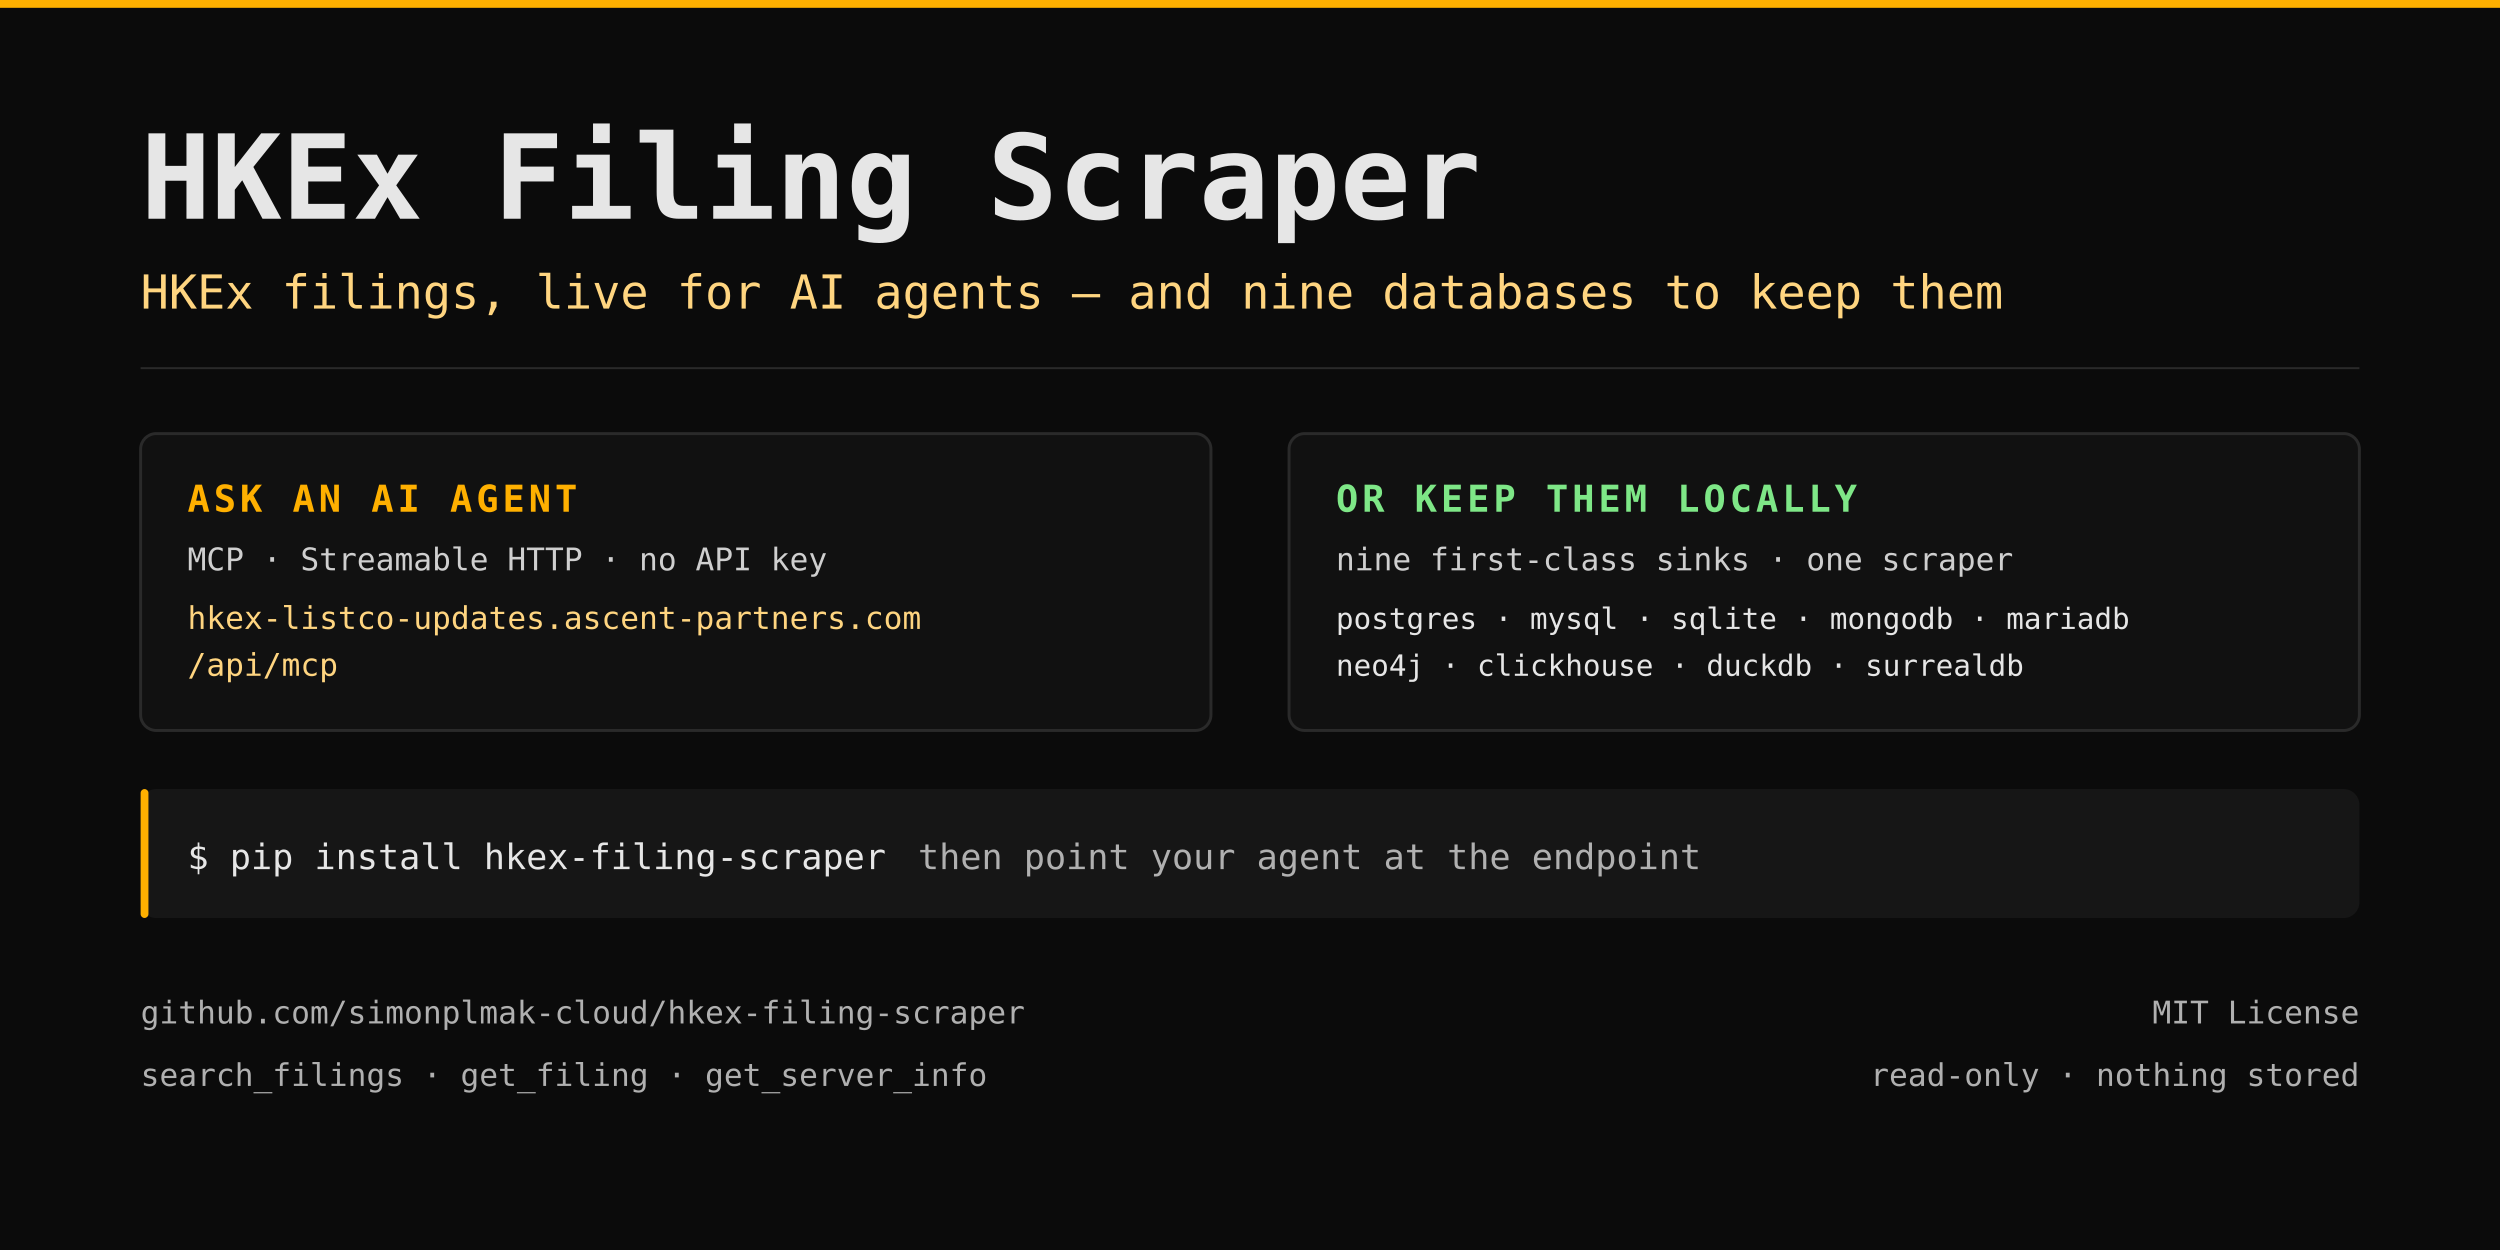
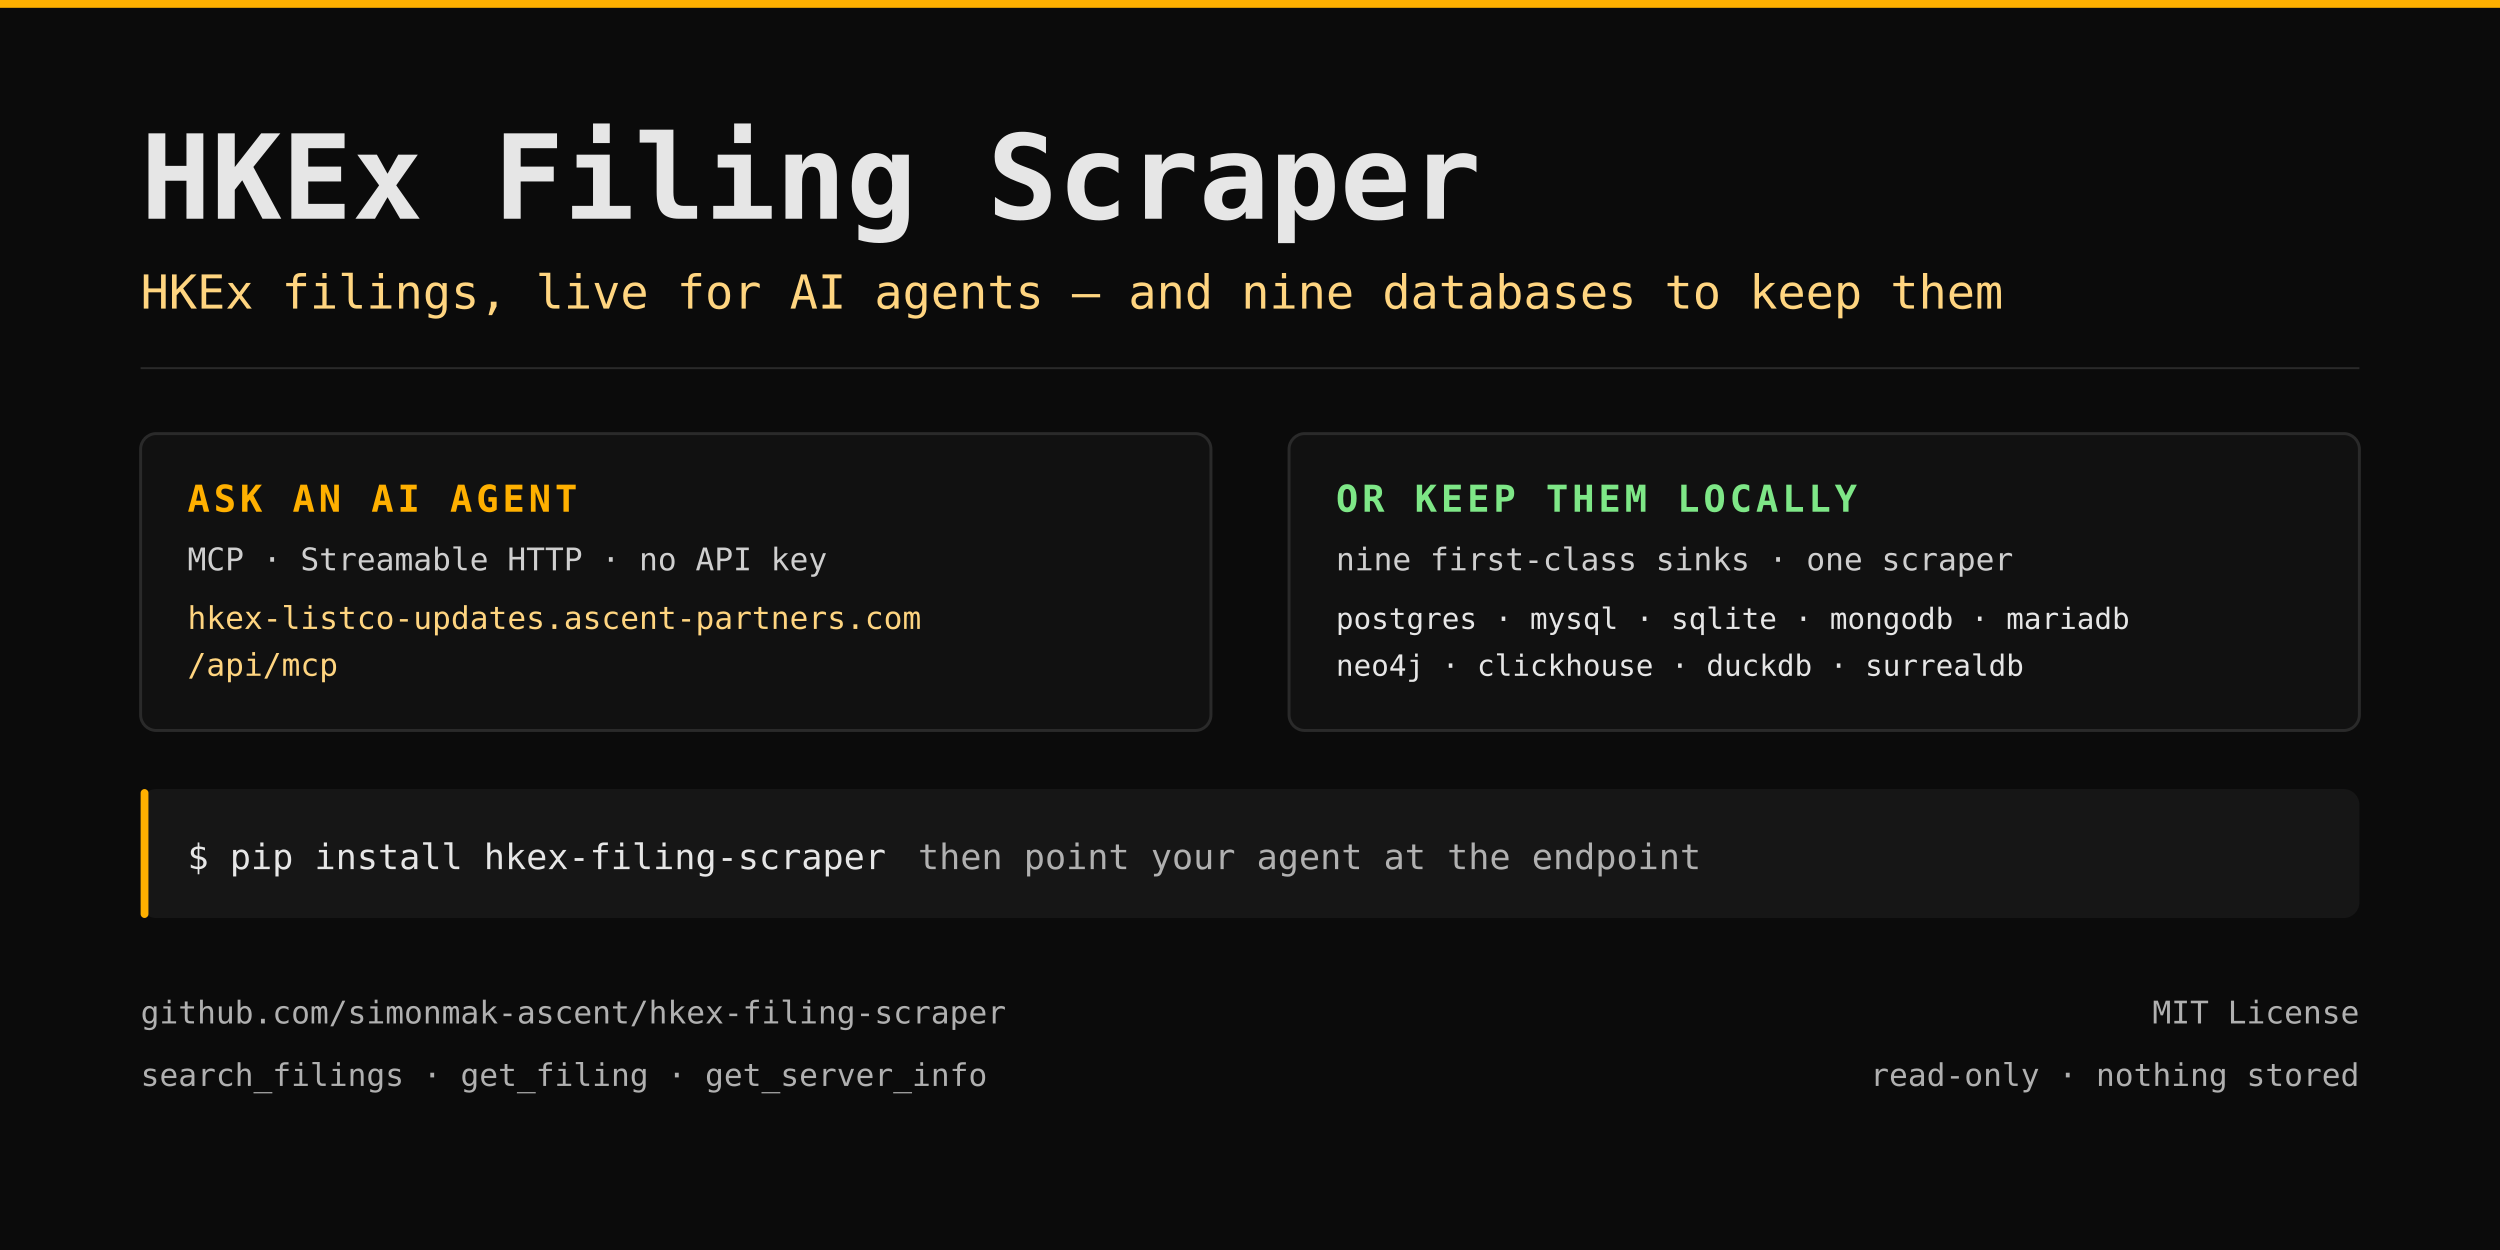
<svg xmlns="http://www.w3.org/2000/svg" width="1280" height="640" viewBox="0 0 1280 640" role="img" aria-label="HKEx Filing Scraper — HKEx filings, live for AI agents, and nine databases to keep them">
  <defs>
    <style>
      .mono { font-family: "DejaVu Sans Mono", "Liberation Mono", ui-monospace, Menlo, Consolas, monospace; }
      .title { font-size: 60px; font-weight: 700; fill: #e6e6e6; }
      .tagline { font-size: 24px; fill: #ffd580; }
      .card-label { font-size: 19px; font-weight: 700; letter-spacing: 2px; }
      .card-sub { font-size: 16px; fill: #cfcfcf; }
      .endpoint { font-size: 16px; fill: #ffd580; }
      .dbline { font-size: 15px; fill: #e6e6e6; }
      .cmd { font-size: 18px; fill: #e6e6e6; }
      .cmdc { font-size: 18px; fill: #b0b0b0; }
      .footer { font-size: 16px; fill: #b0b0b0; }
      .panel { fill: #111111; stroke: #2a2a2a; stroke-width: 1.5; }
    </style>
  </defs>
  <rect width="1280" height="640" fill="#0b0b0b" />
  <rect x="0" y="0" width="1280" height="4" fill="#ffb000" />
  <text class="mono title" x="72" y="112">HKEx Filing Scraper</text>
  <text class="mono tagline" x="72" y="158">HKEx filings, live for AI agents — and nine databases to keep them</text>
  <rect x="72" y="188" width="1136" height="1" fill="#2a2a2a" />
  <rect class="panel" x="72" y="222" width="548" height="152" rx="8" />
  <text class="mono card-label" x="96" y="262" fill="#ffb000">ASK AN AI AGENT</text>
  <text class="mono card-sub" x="96" y="292">MCP · Streamable HTTP · no API key</text>
  <text class="mono endpoint" x="96" y="322">hkex-listco-updates.ascent-partners.com</text>
  <text class="mono endpoint" x="96" y="346">/api/mcp</text>
  <rect class="panel" x="660" y="222" width="548" height="152" rx="8" />
  <text class="mono card-label" x="684" y="262" fill="#7ee787">OR KEEP THEM LOCALLY</text>
  <text class="mono card-sub" x="684" y="292">nine first-class sinks · one scraper</text>
  <text class="mono dbline" x="684" y="322">postgres · mysql · sqlite · mongodb · mariadb</text>
  <text class="mono dbline" x="684" y="346">neo4j · clickhouse · duckdb · surrealdb</text>
  <rect x="72" y="404" width="1136" height="66" rx="8" fill="#161616" />
  <rect x="72" y="404" width="4" height="66" rx="2" fill="#ffb000" />
  <text class="mono cmd" x="96" y="445">$ pip install hkex-filing-scraper</text>
  <text class="mono cmdc" x="470" y="445">then point your agent at the endpoint</text>
-   <text class="mono footer" x="72" y="524">github.com/simonplmak-cloud/hkex-filing-scraper</text>
+   <text class="mono footer" x="72" y="524">github.com/simonmak-ascent/hkex-filing-scraper</text>
  <text class="mono footer" x="1208" y="524" text-anchor="end">MIT License</text>
  <text class="mono footer" x="72" y="556" fill="#7ee787">search_filings · get_filing · get_server_info</text>
  <text class="mono footer" x="1208" y="556" text-anchor="end">read-only · nothing stored</text>
</svg>
